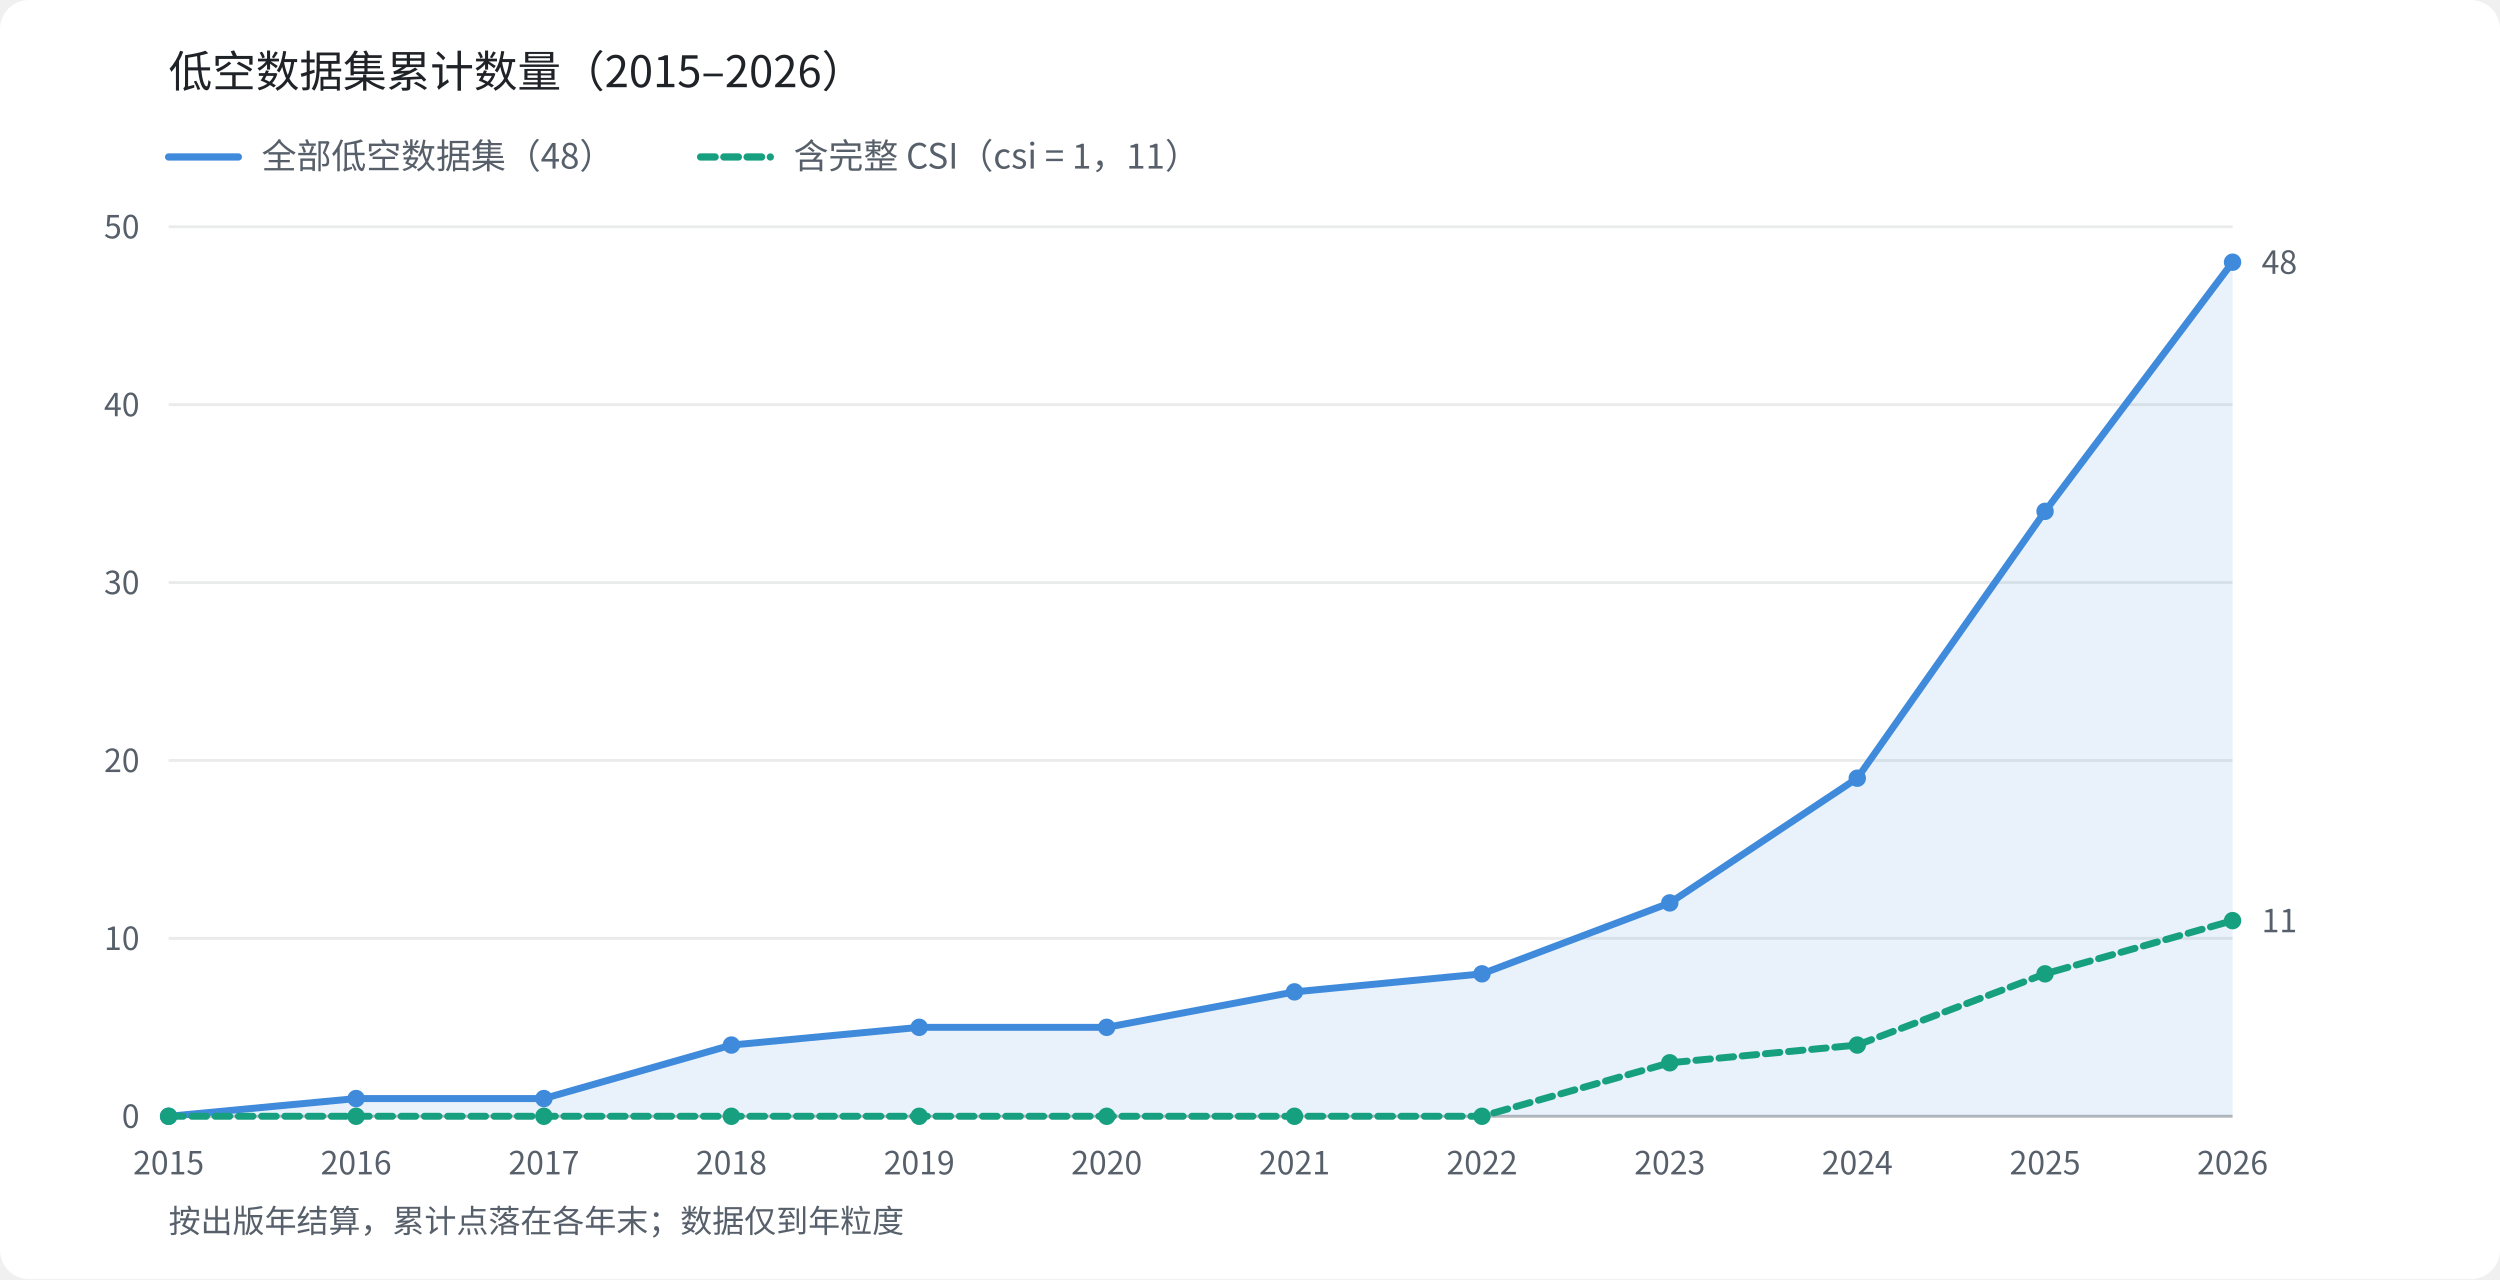
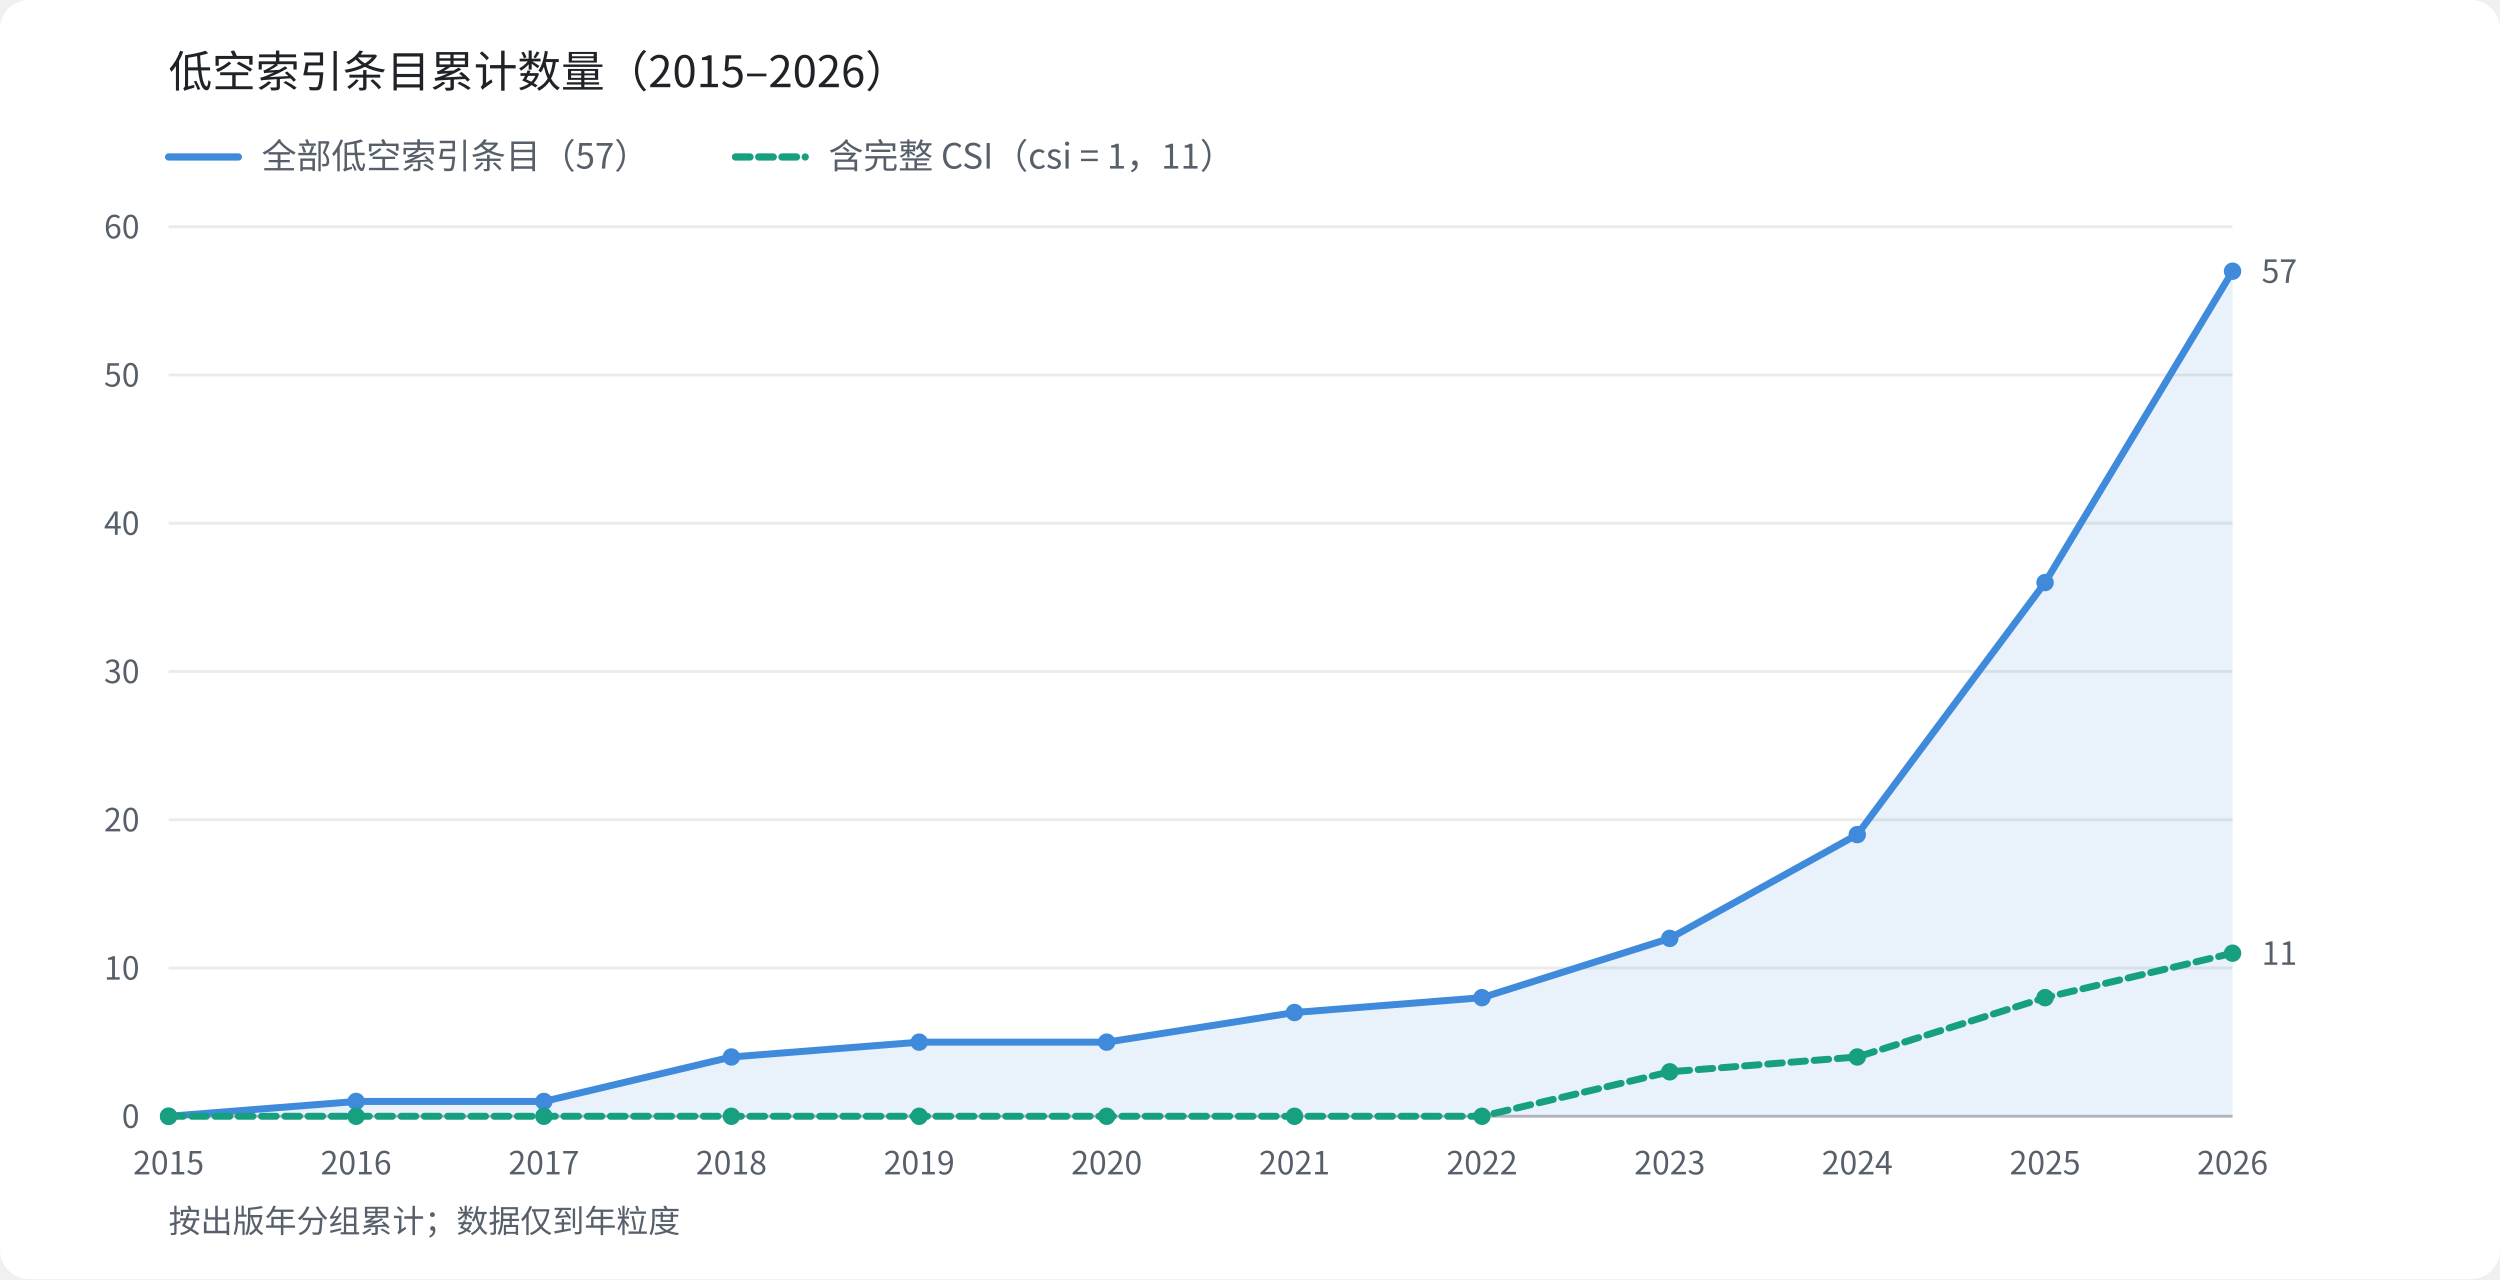
- <svg xmlns="http://www.w3.org/2000/svg" viewBox="0 0 860 440" width="860" height="440" role="img" aria-label="2015 至 2026 年低空数据集累计数量：全部由 0 增至 48 个，其中含完整 CSI 的为 11 个">
+ <svg xmlns="http://www.w3.org/2000/svg" viewBox="0 0 860 440" width="860" height="440" role="img" aria-label="2015 至 2026 年低空索引条目累计数量：全部由 0 增至 57 个，其中含完整 CSI 的为 11 个">
  <style>
  text { font-family: system-ui, -apple-system, 'Segoe UI', 'PingFang SC', 'Hiragino Sans GB', 'Microsoft YaHei', 'Noto Sans CJK SC', sans-serif; }
  .bg { fill: #ffffff; }
  .ttl { fill: #1f2328; font-size: 15px; font-weight: 500; }
  .sub { fill: #57606a; font-size: 12px; }
  .tick { fill: #57606a; font-size: 11px; }
  .grid { stroke: rgba(31,35,40,0.09); stroke-width: 1; }
  .axis { stroke: rgba(31,35,40,0.25); stroke-width: 1; }
  .area { fill: rgba(63,138,219,0.11); }
  @media (prefers-color-scheme: dark) {
    .bg { fill: #0d1117; }
    .ttl { fill: #e6edf3; }
    .sub, .tick { fill: #8b949e; }
    .grid { stroke: rgba(230,237,243,0.13); }
    .axis { stroke: rgba(230,237,243,0.30); }
    .area { fill: rgba(88,166,255,0.15); }
  }
</style>
  <rect class="bg" x="0" y="0" width="860" height="440" rx="10" />
-   <text class="ttl" x="58" y="30">低空数据集累计数量（2015–2026）</text>
+   <text class="ttl" x="58" y="30">低空索引条目累计数量（2015–2026）</text>
  <line x1="58" y1="54" x2="82" y2="54" stroke="#3F8ADB" stroke-width="2.5" stroke-linecap="round" />
-   <text class="sub" x="90" y="58">全部低空数据集（48）</text>
-   <line x1="241" y1="54" x2="265" y2="54" stroke="#17A07F" stroke-width="2.5" stroke-dasharray="5 3" stroke-linecap="round" />
-   <text class="sub" x="273" y="58">含完整 CSI（csi = 1，11）</text>
+   <text class="sub" x="90" y="58">全部低空索引条目（57）</text>
+   <line x1="253" y1="54" x2="277" y2="54" stroke="#17A07F" stroke-width="2.5" stroke-dasharray="5 3" stroke-linecap="round" />
+   <text class="sub" x="285" y="58">含完整 CSI（csi = 1，11）</text>
  <line class="grid" x1="58" y1="384.0" x2="768" y2="384.0" />
  <text class="tick" x="48" y="388.0" text-anchor="end">0</text>
-   <line class="grid" x1="58" y1="322.8" x2="768" y2="322.8" />
-   <text class="tick" x="48" y="326.8" text-anchor="end">10</text>
-   <line class="grid" x1="58" y1="261.6" x2="768" y2="261.6" />
-   <text class="tick" x="48" y="265.6" text-anchor="end">20</text>
-   <line class="grid" x1="58" y1="200.4" x2="768" y2="200.4" />
-   <text class="tick" x="48" y="204.4" text-anchor="end">30</text>
-   <line class="grid" x1="58" y1="139.2" x2="768" y2="139.2" />
-   <text class="tick" x="48" y="143.2" text-anchor="end">40</text>
+   <line class="grid" x1="58" y1="333.0" x2="768" y2="333.0" />
+   <text class="tick" x="48" y="337.0" text-anchor="end">10</text>
+   <line class="grid" x1="58" y1="282.0" x2="768" y2="282.0" />
+   <text class="tick" x="48" y="286.0" text-anchor="end">20</text>
+   <line class="grid" x1="58" y1="231.0" x2="768" y2="231.0" />
+   <text class="tick" x="48" y="235.0" text-anchor="end">30</text>
+   <line class="grid" x1="58" y1="180.0" x2="768" y2="180.0" />
+   <text class="tick" x="48" y="184.0" text-anchor="end">40</text>
+   <line class="grid" x1="58" y1="129.0" x2="768" y2="129.0" />
+   <text class="tick" x="48" y="133.0" text-anchor="end">50</text>
  <line class="grid" x1="58" y1="78.0" x2="768" y2="78.0" />
-   <text class="tick" x="48" y="82.0" text-anchor="end">50</text>
+   <text class="tick" x="48" y="82.0" text-anchor="end">60</text>
  <line class="axis" x1="58" y1="384" x2="768" y2="384" />
  <text class="tick" x="58.0" y="404" text-anchor="middle">2015</text>
  <text class="tick" x="122.5" y="404" text-anchor="middle">2016</text>
  <text class="tick" x="187.1" y="404" text-anchor="middle">2017</text>
  <text class="tick" x="251.6" y="404" text-anchor="middle">2018</text>
  <text class="tick" x="316.2" y="404" text-anchor="middle">2019</text>
  <text class="tick" x="380.7" y="404" text-anchor="middle">2020</text>
  <text class="tick" x="445.3" y="404" text-anchor="middle">2021</text>
  <text class="tick" x="509.8" y="404" text-anchor="middle">2022</text>
  <text class="tick" x="574.4" y="404" text-anchor="middle">2023</text>
  <text class="tick" x="638.9" y="404" text-anchor="middle">2024</text>
  <text class="tick" x="703.5" y="404" text-anchor="middle">2025</text>
  <text class="tick" x="768.0" y="404" text-anchor="middle">2026</text>
-   <path class="area" d="M 58.0 384.0 L 58.0 384.0 L 122.5 377.9 L 187.1 377.9 L 251.6 359.5 L 316.2 353.4 L 380.7 353.4 L 445.3 341.2 L 509.8 335.0 L 574.4 310.6 L 638.9 267.7 L 703.5 175.9 L 768.0 90.2 L 768.0 384.0 Z" />
-   <path d="M 58.0 384.0 L 122.5 377.9 L 187.1 377.9 L 251.6 359.5 L 316.2 353.4 L 380.7 353.4 L 445.3 341.2 L 509.8 335.0 L 574.4 310.6 L 638.9 267.7 L 703.5 175.9 L 768.0 90.2" fill="none" stroke="#3F8ADB" stroke-width="2.4" stroke-linejoin="round" stroke-linecap="round" />
-   <path d="M 58.0 384.0 L 122.5 384.0 L 187.1 384.0 L 251.6 384.0 L 316.2 384.0 L 380.7 384.0 L 445.3 384.0 L 509.8 384.0 L 574.4 365.6 L 638.9 359.5 L 703.5 335.0 L 768.0 316.7" fill="none" stroke="#17A07F" stroke-width="2.4" stroke-dasharray="5 3" stroke-linejoin="round" stroke-linecap="round" />
+   <path class="area" d="M 58.0 384.0 L 58.0 384.0 L 122.5 378.9 L 187.1 378.9 L 251.6 363.6 L 316.2 358.5 L 380.7 358.5 L 445.3 348.3 L 509.8 343.2 L 574.4 322.8 L 638.9 287.1 L 703.5 200.4 L 768.0 93.3 L 768.0 384.0 Z" />
+   <path d="M 58.0 384.0 L 122.5 378.9 L 187.1 378.9 L 251.6 363.6 L 316.2 358.5 L 380.7 358.5 L 445.3 348.3 L 509.8 343.2 L 574.4 322.8 L 638.9 287.1 L 703.5 200.4 L 768.0 93.3" fill="none" stroke="#3F8ADB" stroke-width="2.4" stroke-linejoin="round" stroke-linecap="round" />
+   <path d="M 58.0 384.0 L 122.5 384.0 L 187.1 384.0 L 251.6 384.0 L 316.2 384.0 L 380.7 384.0 L 445.3 384.0 L 509.8 384.0 L 574.4 368.7 L 638.9 363.6 L 703.5 343.2 L 768.0 327.9" fill="none" stroke="#17A07F" stroke-width="2.4" stroke-dasharray="5 3" stroke-linejoin="round" stroke-linecap="round" />
  <circle cx="58.0" cy="384.0" r="3" fill="#3F8ADB" />
-   <circle cx="122.5" cy="377.9" r="3" fill="#3F8ADB" />
-   <circle cx="187.1" cy="377.9" r="3" fill="#3F8ADB" />
-   <circle cx="251.6" cy="359.5" r="3" fill="#3F8ADB" />
-   <circle cx="316.2" cy="353.4" r="3" fill="#3F8ADB" />
-   <circle cx="380.7" cy="353.4" r="3" fill="#3F8ADB" />
-   <circle cx="445.3" cy="341.2" r="3" fill="#3F8ADB" />
-   <circle cx="509.8" cy="335.0" r="3" fill="#3F8ADB" />
-   <circle cx="574.4" cy="310.6" r="3" fill="#3F8ADB" />
-   <circle cx="638.9" cy="267.7" r="3" fill="#3F8ADB" />
-   <circle cx="703.5" cy="175.9" r="3" fill="#3F8ADB" />
-   <circle cx="768.0" cy="90.2" r="3" fill="#3F8ADB" />
+   <circle cx="122.5" cy="378.9" r="3" fill="#3F8ADB" />
+   <circle cx="187.1" cy="378.9" r="3" fill="#3F8ADB" />
+   <circle cx="251.6" cy="363.6" r="3" fill="#3F8ADB" />
+   <circle cx="316.2" cy="358.5" r="3" fill="#3F8ADB" />
+   <circle cx="380.7" cy="358.5" r="3" fill="#3F8ADB" />
+   <circle cx="445.3" cy="348.3" r="3" fill="#3F8ADB" />
+   <circle cx="509.8" cy="343.2" r="3" fill="#3F8ADB" />
+   <circle cx="574.4" cy="322.8" r="3" fill="#3F8ADB" />
+   <circle cx="638.9" cy="287.1" r="3" fill="#3F8ADB" />
+   <circle cx="703.5" cy="200.4" r="3" fill="#3F8ADB" />
+   <circle cx="768.0" cy="93.3" r="3" fill="#3F8ADB" />
  <circle cx="58.0" cy="384.0" r="3" fill="#17A07F" />
  <circle cx="122.5" cy="384.0" r="3" fill="#17A07F" />
  <circle cx="187.1" cy="384.0" r="3" fill="#17A07F" />
  <circle cx="251.6" cy="384.0" r="3" fill="#17A07F" />
  <circle cx="316.2" cy="384.0" r="3" fill="#17A07F" />
  <circle cx="380.7" cy="384.0" r="3" fill="#17A07F" />
  <circle cx="445.3" cy="384.0" r="3" fill="#17A07F" />
  <circle cx="509.8" cy="384.0" r="3" fill="#17A07F" />
-   <circle cx="574.4" cy="365.6" r="3" fill="#17A07F" />
-   <circle cx="638.9" cy="359.5" r="3" fill="#17A07F" />
-   <circle cx="703.5" cy="335.0" r="3" fill="#17A07F" />
-   <circle cx="768.0" cy="316.7" r="3" fill="#17A07F" />
-   <text class="tick" x="778.0" y="94.2" fill="#3F8ADB" font-weight="500" font-size="12">48</text>
-   <text class="tick" x="778.0" y="320.7" fill="#17A07F" font-weight="500" font-size="12">11</text>
-   <text class="tick" x="58" y="424">按出版年结算，累计点落在各年末；数据仅到年粒度</text>
+   <circle cx="574.4" cy="368.7" r="3" fill="#17A07F" />
+   <circle cx="638.9" cy="363.6" r="3" fill="#17A07F" />
+   <circle cx="703.5" cy="343.2" r="3" fill="#17A07F" />
+   <circle cx="768.0" cy="327.9" r="3" fill="#17A07F" />
+   <text class="tick" x="778.0" y="97.3" fill="#3F8ADB" font-weight="500" font-size="12">57</text>
+   <text class="tick" x="778.0" y="331.9" fill="#17A07F" font-weight="500" font-size="12">11</text>
+   <text class="tick" x="58" y="424">按出版年分组累计；数据仅到年粒度</text>
</svg>
